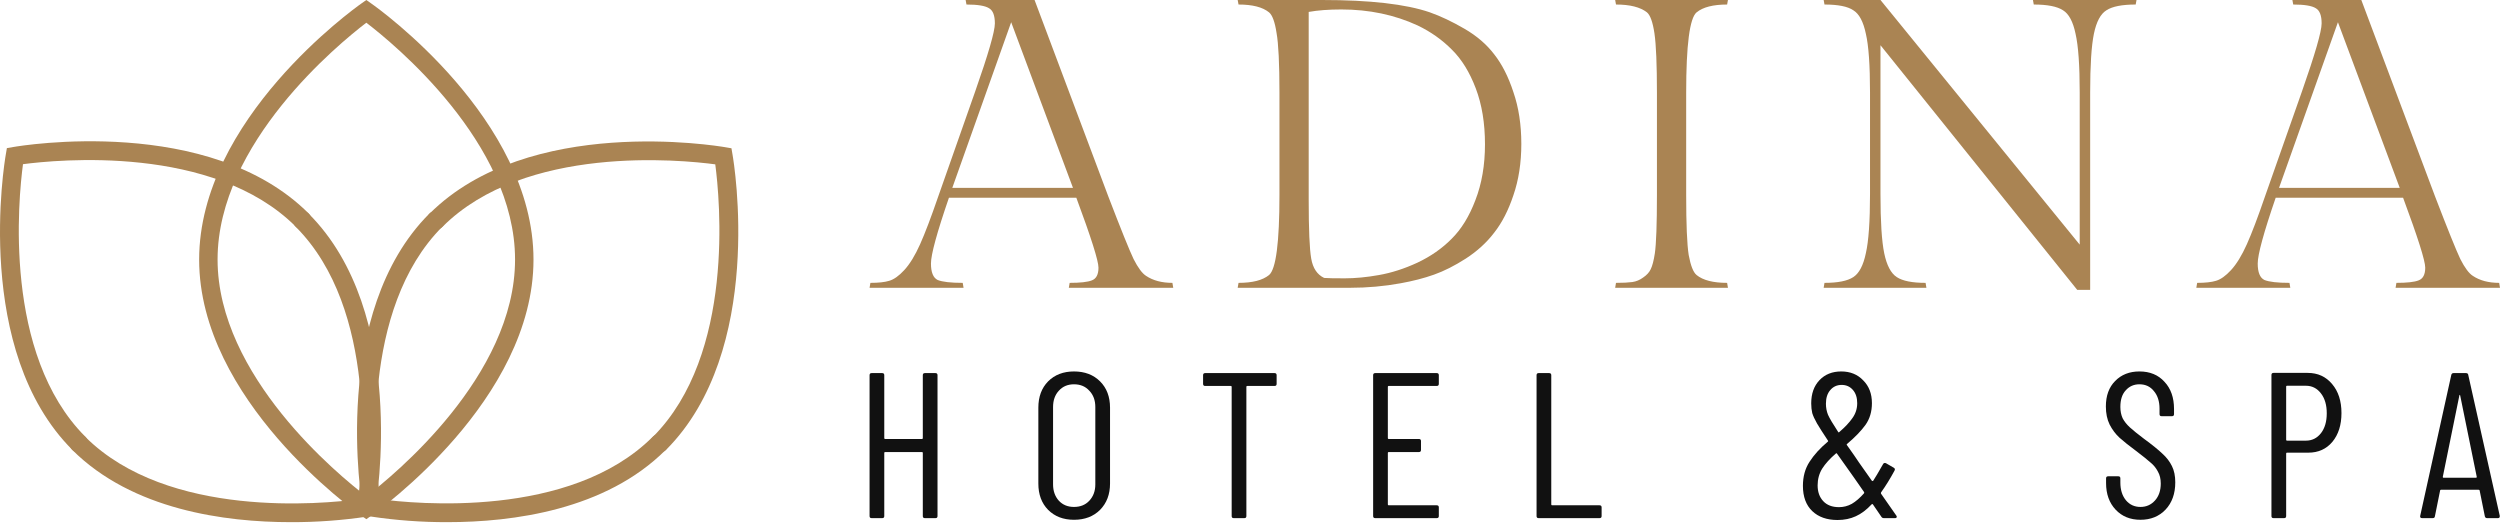
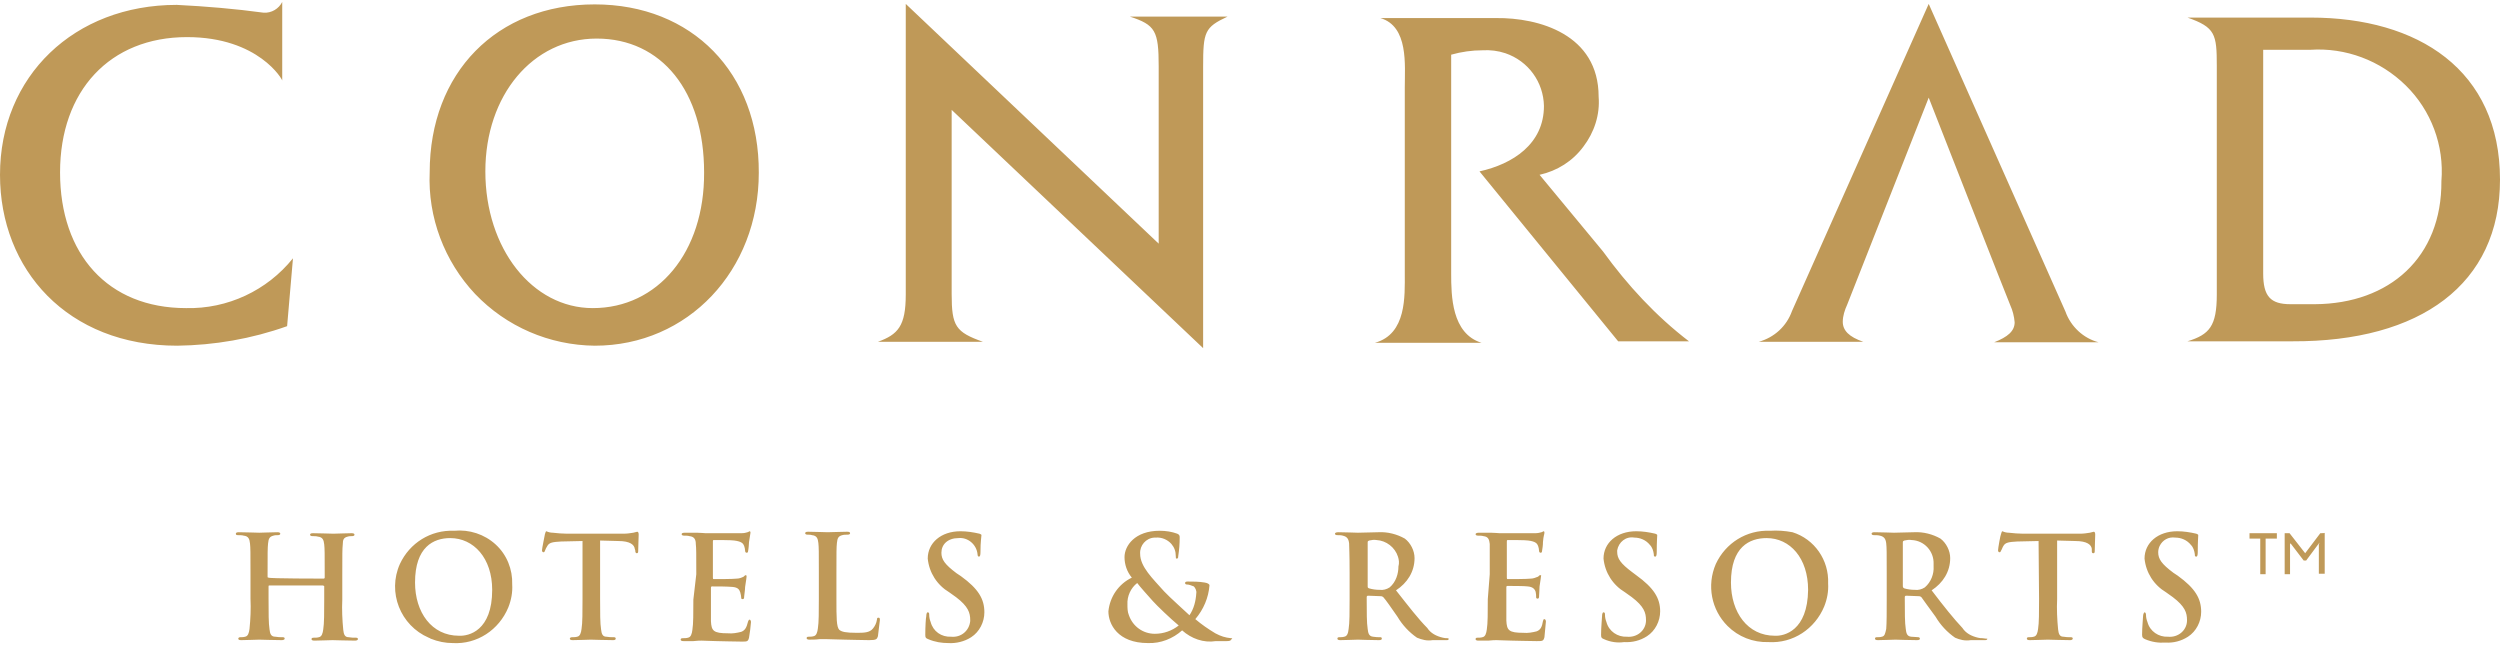
- <svg xmlns="http://www.w3.org/2000/svg" width="138" height="29" viewBox="0 0 138 29" fill="none">
-   <path d="M50.939 20.71C50.939 20.634 50.977 20.595 51.054 20.595H51.637C51.713 20.595 51.751 20.634 51.751 20.71V28.487C51.751 28.563 51.713 28.601 51.637 28.601H51.054C50.977 28.601 50.939 28.563 50.939 28.487V24.998C50.939 24.968 50.924 24.953 50.893 24.953H48.858C48.827 24.953 48.812 24.968 48.812 24.998V28.487C48.812 28.563 48.774 28.601 48.698 28.601H48.114C48.038 28.601 48 28.563 48 28.487V20.71C48 20.634 48.038 20.595 48.114 20.595H48.698C48.774 20.595 48.812 20.634 48.812 20.71V24.186C48.812 24.217 48.827 24.232 48.858 24.232H50.893C50.924 24.232 50.939 24.217 50.939 24.186V20.71Z" fill="#111111" />
-   <path d="M59.284 28.692C58.697 28.692 58.221 28.509 57.855 28.143C57.496 27.777 57.317 27.293 57.317 26.691V22.505C57.317 21.903 57.496 21.419 57.855 21.053C58.221 20.687 58.697 20.504 59.284 20.504C59.879 20.504 60.359 20.687 60.725 21.053C61.091 21.419 61.274 21.903 61.274 22.505V26.691C61.274 27.286 61.091 27.77 60.725 28.143C60.359 28.509 59.879 28.692 59.284 28.692ZM59.284 27.983C59.635 27.983 59.917 27.869 60.13 27.64C60.352 27.404 60.462 27.103 60.462 26.737V22.471C60.462 22.097 60.352 21.796 60.13 21.567C59.917 21.331 59.635 21.213 59.284 21.213C58.941 21.213 58.663 21.331 58.449 21.567C58.236 21.796 58.129 22.097 58.129 22.471V26.737C58.129 27.103 58.236 27.404 58.449 27.64C58.663 27.869 58.941 27.983 59.284 27.983Z" fill="#111111" />
-   <path d="M70.355 20.595C70.432 20.595 70.47 20.634 70.47 20.71V21.19C70.47 21.266 70.432 21.305 70.355 21.305H68.846C68.815 21.305 68.8 21.32 68.8 21.35V28.487C68.8 28.563 68.762 28.601 68.686 28.601H68.102C68.026 28.601 67.988 28.563 67.988 28.487V21.35C67.988 21.32 67.973 21.305 67.942 21.305H66.524C66.448 21.305 66.41 21.266 66.41 21.19V20.71C66.41 20.634 66.448 20.595 66.524 20.595H70.355Z" fill="#111111" />
-   <path d="M79.423 21.19C79.423 21.266 79.385 21.305 79.308 21.305H76.655C76.625 21.305 76.609 21.32 76.609 21.35V24.186C76.609 24.217 76.625 24.232 76.655 24.232H78.325C78.401 24.232 78.439 24.27 78.439 24.347V24.838C78.439 24.915 78.401 24.953 78.325 24.953H76.655C76.625 24.953 76.609 24.968 76.609 24.998V27.846C76.609 27.877 76.625 27.892 76.655 27.892H79.308C79.385 27.892 79.423 27.93 79.423 28.006V28.487C79.423 28.563 79.385 28.601 79.308 28.601H75.912C75.836 28.601 75.797 28.563 75.797 28.487V20.71C75.797 20.634 75.836 20.595 75.912 20.595H79.308C79.385 20.595 79.423 20.634 79.423 20.71V21.19Z" fill="#111111" />
-   <path d="M84.932 28.601C84.856 28.601 84.818 28.563 84.818 28.487V20.71C84.818 20.634 84.856 20.595 84.932 20.595H85.515C85.591 20.595 85.63 20.634 85.63 20.71V27.846C85.63 27.877 85.645 27.892 85.675 27.892H88.294C88.371 27.892 88.409 27.93 88.409 28.006V28.487C88.409 28.563 88.371 28.601 88.294 28.601H84.932Z" fill="#111111" />
-   <path d="M104.679 28.464C104.694 28.479 104.702 28.502 104.702 28.532C104.702 28.548 104.694 28.563 104.679 28.578C104.664 28.593 104.641 28.601 104.611 28.601H103.993C103.932 28.601 103.886 28.578 103.856 28.532L103.387 27.846C103.379 27.831 103.368 27.823 103.353 27.823C103.337 27.823 103.326 27.827 103.318 27.835C103.036 28.14 102.743 28.361 102.438 28.498C102.14 28.635 101.805 28.704 101.431 28.704C100.844 28.704 100.379 28.54 100.036 28.212C99.693 27.884 99.521 27.419 99.521 26.817C99.521 26.306 99.643 25.864 99.887 25.49C100.131 25.109 100.467 24.739 100.894 24.381C100.917 24.373 100.92 24.354 100.905 24.324C100.631 23.912 100.429 23.596 100.299 23.375C100.169 23.146 100.082 22.955 100.036 22.803C99.998 22.642 99.979 22.463 99.979 22.265C99.979 21.731 100.131 21.305 100.436 20.984C100.741 20.664 101.142 20.504 101.637 20.504C102.133 20.504 102.537 20.668 102.849 20.996C103.17 21.316 103.33 21.735 103.33 22.254C103.33 22.719 103.212 23.119 102.975 23.454C102.739 23.782 102.4 24.133 101.957 24.507C101.934 24.514 101.931 24.533 101.946 24.564C102.251 24.991 102.476 25.315 102.621 25.536L103.33 26.542C103.337 26.55 103.349 26.554 103.364 26.554C103.379 26.554 103.391 26.55 103.398 26.542C103.505 26.382 103.688 26.073 103.947 25.616C103.963 25.585 103.985 25.567 104.016 25.559C104.046 25.551 104.077 25.555 104.107 25.57L104.542 25.822C104.603 25.86 104.614 25.913 104.576 25.982C104.332 26.432 104.085 26.832 103.833 27.183C103.825 27.206 103.825 27.229 103.833 27.252L104.679 28.464ZM101.66 21.247C101.401 21.247 101.191 21.343 101.031 21.533C100.871 21.716 100.791 21.968 100.791 22.288C100.791 22.502 100.829 22.703 100.905 22.894C100.989 23.085 101.176 23.401 101.466 23.843C101.481 23.874 101.5 23.878 101.523 23.855C101.843 23.58 102.087 23.321 102.255 23.077C102.43 22.833 102.518 22.559 102.518 22.254C102.518 21.949 102.438 21.705 102.278 21.522C102.117 21.339 101.912 21.247 101.66 21.247ZM101.511 27.995C101.763 27.995 101.999 27.934 102.22 27.812C102.441 27.682 102.666 27.488 102.895 27.229C102.91 27.206 102.91 27.183 102.895 27.16L102.346 26.371L101.397 25.033C101.382 25.01 101.363 25.01 101.34 25.033C101.012 25.315 100.76 25.593 100.585 25.868C100.417 26.142 100.333 26.451 100.333 26.794C100.333 27.152 100.436 27.442 100.642 27.663C100.848 27.884 101.138 27.995 101.511 27.995Z" fill="#111111" />
-   <path d="M118.154 28.692C117.589 28.692 117.132 28.506 116.781 28.132C116.431 27.759 116.255 27.27 116.255 26.668V26.405C116.255 26.329 116.293 26.291 116.37 26.291H116.93C117.006 26.291 117.044 26.329 117.044 26.405V26.634C117.044 27.038 117.147 27.366 117.353 27.617C117.559 27.861 117.826 27.983 118.154 27.983C118.474 27.983 118.741 27.865 118.954 27.629C119.168 27.392 119.274 27.08 119.274 26.691C119.274 26.432 119.221 26.211 119.114 26.028C119.015 25.837 118.882 25.673 118.714 25.536C118.554 25.391 118.283 25.174 117.902 24.884C117.521 24.602 117.22 24.362 116.999 24.164C116.777 23.958 116.594 23.714 116.45 23.432C116.312 23.15 116.244 22.818 116.244 22.437C116.244 21.842 116.415 21.373 116.758 21.03C117.101 20.679 117.547 20.504 118.096 20.504C118.676 20.504 119.137 20.695 119.48 21.076C119.831 21.449 120.006 21.949 120.006 22.574V22.86C120.006 22.936 119.968 22.974 119.892 22.974H119.32C119.244 22.974 119.206 22.936 119.206 22.86V22.562C119.206 22.158 119.103 21.834 118.897 21.59C118.699 21.339 118.432 21.213 118.096 21.213C117.791 21.213 117.54 21.323 117.342 21.545C117.143 21.758 117.044 22.063 117.044 22.46C117.044 22.696 117.086 22.906 117.17 23.089C117.262 23.264 117.395 23.432 117.57 23.592C117.746 23.752 118.005 23.962 118.348 24.221C118.806 24.556 119.145 24.831 119.366 25.044C119.595 25.25 119.77 25.479 119.892 25.73C120.014 25.974 120.075 26.272 120.075 26.622C120.075 27.248 119.896 27.751 119.537 28.132C119.179 28.506 118.718 28.692 118.154 28.692Z" fill="#111111" />
-   <path d="M127.385 20.584C127.942 20.584 128.391 20.79 128.734 21.201C129.078 21.606 129.249 22.139 129.249 22.803C129.249 23.458 129.081 23.988 128.746 24.392C128.41 24.789 127.968 24.987 127.419 24.987H126.241C126.211 24.987 126.196 25.002 126.196 25.033V28.487C126.196 28.563 126.157 28.601 126.081 28.601H125.498C125.422 28.601 125.384 28.563 125.384 28.487V20.698C125.384 20.622 125.422 20.584 125.498 20.584H127.385ZM127.282 24.324C127.625 24.324 127.903 24.186 128.117 23.912C128.33 23.637 128.437 23.271 128.437 22.814C128.437 22.357 128.33 21.991 128.117 21.716C127.903 21.434 127.625 21.293 127.282 21.293H126.241C126.211 21.293 126.196 21.308 126.196 21.339V24.278C126.196 24.308 126.211 24.324 126.241 24.324H127.282Z" fill="#111111" />
-   <path d="M137.289 28.601C137.221 28.601 137.179 28.567 137.163 28.498L136.877 27.08C136.877 27.065 136.87 27.053 136.855 27.046C136.847 27.038 136.836 27.034 136.82 27.034H134.75C134.735 27.034 134.72 27.038 134.705 27.046C134.697 27.053 134.693 27.065 134.693 27.08L134.407 28.498C134.4 28.567 134.358 28.601 134.281 28.601H133.698C133.66 28.601 133.63 28.59 133.607 28.567C133.591 28.544 133.588 28.513 133.595 28.475L135.311 20.698C135.326 20.63 135.368 20.595 135.436 20.595H136.123C136.199 20.595 136.241 20.63 136.248 20.698L137.987 28.475V28.498C137.987 28.567 137.953 28.601 137.884 28.601H137.289ZM134.842 26.325C134.842 26.356 134.853 26.371 134.876 26.371H136.683C136.706 26.371 136.717 26.356 136.717 26.325L135.802 21.831C135.795 21.808 135.787 21.796 135.78 21.796C135.772 21.796 135.764 21.808 135.757 21.831L134.842 26.325Z" fill="#111111" />
-   <path d="M59.045 15.614C59.629 15.614 60.036 15.569 60.267 15.478C60.513 15.387 60.636 15.153 60.636 14.774C60.636 14.396 60.228 13.11 59.414 10.916H52.381C51.72 12.838 51.389 14.048 51.389 14.547C51.389 15.032 51.513 15.334 51.758 15.455C52.02 15.561 52.481 15.614 53.142 15.614L53.188 15.886H48L48.046 15.614C48.492 15.614 48.838 15.576 49.084 15.501C49.345 15.425 49.622 15.228 49.914 14.911C50.221 14.578 50.513 14.101 50.79 13.481C51.067 12.861 51.397 11.991 51.782 10.871L53.834 5.038C54.556 2.981 54.917 1.732 54.917 1.294C54.917 0.855 54.81 0.575 54.595 0.454C54.379 0.318 53.964 0.25 53.349 0.25L53.303 0H57.108L61.189 10.871C61.881 12.671 62.342 13.814 62.573 14.298C62.819 14.782 63.049 15.092 63.264 15.228C63.649 15.486 64.133 15.614 64.717 15.614L64.763 15.886H58.999L59.045 15.614ZM55.817 1.226L52.566 10.372H59.229L55.817 1.226Z" fill="#AA8453" />
-   <path d="M72.978 0C75.622 0 77.605 0.227 78.927 0.681C79.526 0.893 80.164 1.195 80.841 1.589C81.517 1.982 82.063 2.451 82.478 2.996C82.908 3.54 83.262 4.236 83.539 5.084C83.831 5.931 83.977 6.884 83.977 7.943C83.977 8.987 83.831 9.933 83.539 10.78C83.262 11.612 82.908 12.301 82.478 12.845C82.063 13.39 81.54 13.867 80.91 14.275C80.295 14.669 79.711 14.964 79.158 15.16C78.604 15.357 77.989 15.516 77.313 15.637C76.406 15.803 75.476 15.886 74.523 15.886H68.32L68.367 15.614C69.135 15.614 69.696 15.47 70.05 15.183C70.434 14.865 70.626 13.39 70.626 10.757V5.129C70.626 3.51 70.572 2.406 70.465 1.816C70.373 1.21 70.234 0.832 70.05 0.681C69.696 0.393 69.135 0.25 68.367 0.25L68.32 0H72.978ZM73.093 15.342C73.278 15.357 73.654 15.364 74.223 15.364C74.807 15.364 75.438 15.304 76.114 15.183C76.806 15.062 77.513 14.835 78.235 14.502C78.973 14.154 79.603 13.715 80.126 13.186C80.664 12.656 81.102 11.945 81.44 11.053C81.794 10.145 81.971 9.116 81.971 7.966C81.971 6.801 81.802 5.772 81.463 4.879C81.125 3.987 80.687 3.276 80.149 2.746C79.611 2.201 78.981 1.755 78.258 1.407C76.982 0.817 75.576 0.522 74.039 0.522C73.347 0.522 72.748 0.567 72.24 0.658V11.03C72.24 12.664 72.286 13.746 72.379 14.275C72.471 14.805 72.709 15.16 73.093 15.342Z" fill="#AA8453" />
-   <path d="M93.077 5.129V10.757C93.077 12.376 93.123 13.481 93.215 14.071C93.323 14.661 93.469 15.032 93.653 15.183C94.007 15.47 94.568 15.614 95.337 15.614L95.383 15.886H89.157L89.203 15.614C89.588 15.614 89.887 15.599 90.103 15.569C90.318 15.539 90.518 15.455 90.702 15.319C90.902 15.183 91.04 15.032 91.117 14.865C91.209 14.684 91.286 14.389 91.348 13.98C91.424 13.451 91.463 12.376 91.463 10.757V5.129C91.463 3.556 91.417 2.459 91.325 1.838C91.232 1.218 91.094 0.832 90.91 0.681C90.541 0.393 89.972 0.25 89.203 0.25L89.157 0H95.383L95.337 0.25C94.568 0.25 94.007 0.393 93.653 0.681C93.269 0.999 93.077 2.481 93.077 5.129Z" fill="#AA8453" />
-   <path d="M115.377 5.106V16H114.662L103.802 2.496V10.712C103.802 12.225 103.871 13.314 104.009 13.98C104.148 14.646 104.378 15.085 104.701 15.296C105.024 15.508 105.554 15.614 106.292 15.614L106.338 15.886H100.666L100.712 15.614C101.45 15.614 101.98 15.508 102.303 15.296C102.626 15.085 102.856 14.646 102.995 13.98C103.148 13.314 103.225 12.225 103.225 10.712V5.106C103.225 3.593 103.148 2.512 102.995 1.861C102.856 1.195 102.626 0.764 102.303 0.567C101.995 0.356 101.465 0.25 100.712 0.25L100.666 0H103.802L114.8 13.504V5.106C114.8 3.609 114.723 2.527 114.57 1.861C114.431 1.195 114.201 0.764 113.878 0.567C113.555 0.356 113.017 0.25 112.264 0.25L112.218 0H117.936L117.89 0.25C117.137 0.25 116.599 0.356 116.276 0.567C115.953 0.764 115.723 1.195 115.584 1.861C115.446 2.527 115.377 3.609 115.377 5.106Z" fill="#AA8453" />
-   <path d="M132.282 15.614C132.866 15.614 133.273 15.569 133.504 15.478C133.75 15.387 133.873 15.153 133.873 14.774C133.873 14.396 133.465 13.11 132.651 10.916H125.618C124.957 12.838 124.626 14.048 124.626 14.547C124.626 15.032 124.749 15.334 124.995 15.455C125.257 15.561 125.718 15.614 126.379 15.614L126.425 15.886H121.237L121.283 15.614C121.729 15.614 122.075 15.576 122.321 15.501C122.582 15.425 122.859 15.228 123.151 14.911C123.458 14.578 123.75 14.101 124.027 13.481C124.304 12.861 124.634 11.991 125.018 10.871L127.071 5.038C127.793 2.981 128.154 1.732 128.154 1.294C128.154 0.855 128.047 0.575 127.831 0.454C127.616 0.318 127.201 0.25 126.586 0.25L126.54 0H130.345L134.426 10.871C135.118 12.671 135.579 13.814 135.809 14.298C136.055 14.782 136.286 15.092 136.501 15.228C136.886 15.486 137.37 15.614 137.954 15.614L138 15.886H132.236L132.282 15.614ZM129.054 1.226L125.802 10.372H132.466L129.054 1.226Z" fill="#AA8453" />
-   <path d="M4.352 24.983C4.285 24.983 4.219 24.97 4.158 24.944C4.097 24.918 4.041 24.88 3.994 24.833C-1.491 19.351 0.243 8.969 0.32 8.529L0.38 8.176L0.734 8.115C1.174 8.038 11.562 6.314 17.043 11.787C17.138 11.883 17.192 12.012 17.192 12.147C17.192 12.282 17.138 12.411 17.043 12.507C16.947 12.602 16.818 12.656 16.683 12.656C16.548 12.656 16.418 12.602 16.323 12.507C11.76 7.956 3.136 8.818 1.269 9.063C1.019 10.93 0.152 19.549 4.714 24.109C4.81 24.204 4.863 24.334 4.863 24.468C4.863 24.603 4.81 24.733 4.714 24.828C4.668 24.878 4.612 24.917 4.549 24.944C4.487 24.97 4.42 24.984 4.352 24.983Z" fill="#AA8453" />
-   <path d="M16.047 28.823C12.429 28.823 7.31 28.146 3.99 24.836C3.895 24.741 3.841 24.611 3.841 24.476C3.841 24.341 3.895 24.212 3.99 24.116C4.086 24.021 4.215 23.968 4.35 23.968C4.485 23.968 4.615 24.021 4.71 24.116C9.273 28.668 17.897 27.81 19.764 27.56C20.014 25.694 20.881 17.07 16.319 12.515C16.224 12.419 16.17 12.29 16.17 12.155C16.17 12.02 16.224 11.891 16.319 11.795C16.414 11.7 16.544 11.646 16.679 11.646C16.814 11.646 16.943 11.7 17.039 11.795C22.52 17.277 20.791 27.659 20.713 28.099L20.652 28.452L20.299 28.512C18.892 28.724 17.47 28.828 16.047 28.823Z" fill="#AA8453" />
-   <path d="M36.396 24.984C36.262 24.983 36.134 24.93 36.038 24.837C35.943 24.742 35.889 24.612 35.889 24.477C35.889 24.342 35.943 24.213 36.038 24.117C40.592 19.558 39.729 10.938 39.483 9.072C37.616 8.822 28.988 7.96 24.43 12.516C24.334 12.611 24.204 12.665 24.069 12.665C23.934 12.665 23.805 12.611 23.709 12.516C23.614 12.42 23.561 12.291 23.561 12.156C23.561 12.021 23.614 11.892 23.709 11.796C29.194 6.323 39.583 8.051 40.023 8.124L40.376 8.185L40.436 8.538C40.514 8.978 42.239 19.355 36.762 24.837C36.663 24.931 36.532 24.983 36.396 24.984Z" fill="#AA8453" />
-   <path d="M24.697 28.823C23.272 28.827 21.849 28.722 20.441 28.508L20.087 28.448L20.027 28.094C19.949 27.655 18.22 17.273 23.701 11.791C23.797 11.696 23.926 11.642 24.061 11.642C24.196 11.642 24.325 11.696 24.421 11.791C24.516 11.886 24.57 12.016 24.57 12.151C24.57 12.286 24.516 12.415 24.421 12.511C19.859 17.07 20.726 25.689 20.976 27.556C22.843 27.806 31.471 28.668 36.029 24.112C36.125 24.017 36.255 23.963 36.39 23.963C36.525 23.963 36.654 24.017 36.75 24.112C36.845 24.208 36.898 24.337 36.898 24.472C36.898 24.607 36.845 24.736 36.75 24.832C33.434 28.15 28.315 28.823 24.697 28.823Z" fill="#AA8453" />
-   <path d="M20.221 28.659L19.928 28.453C19.561 28.194 10.993 22.074 10.993 14.33C10.993 6.585 19.565 0.465 19.928 0.207L20.221 0L20.514 0.207C20.881 0.465 29.449 6.577 29.449 14.33C29.449 22.074 20.876 28.194 20.514 28.453L20.221 28.659ZM20.221 1.254C18.724 2.396 12.01 7.887 12.01 14.325C12.01 20.764 18.724 26.255 20.221 27.397C21.717 26.255 28.431 20.764 28.431 14.325C28.431 7.887 21.721 2.4 20.221 1.254Z" fill="#AA8453" />
+ <svg xmlns="http://www.w3.org/2000/svg" version="1.1" id="Layer_1" x="0px" y="0px" viewBox="0 0 512 132" style="enable-background:new 0 0 512 132;" xml:space="preserve">
+   <style type="text/css">
+ 	.st0{fill:#BF9958;}
+ </style>
+   <g>
+     <path class="st0" d="M395,20l-16.7,42.4c-0.5,1.1-0.9,2.3-0.9,3.5c0,1.8,1.3,3.1,4.2,4.1h-21.4c3.2-0.9,5.7-3.2,6.8-6.3l28-62.9   l28,63c1.1,3.1,3.7,5.5,6.8,6.3h-21.4c2.8-1.1,4.2-2.3,4.2-4.1c-0.1-1.2-0.4-2.4-0.9-3.5C411.6,62.4,395,20,395,20z M38.3,7.6   c-15.8,0-26,11-26,27.7c0,16.8,9.8,27.8,25.8,27.8c8.5,0.2,16.6-3.6,21.9-10.2l-1.2,13.9c-7.3,2.6-14.9,3.9-22.5,4   c-22.5,0-36.3-15.6-36.3-35c0-20.2,15.2-34.8,36.2-34.8c6,0.3,11.9,0.8,17.8,1.6c1.6,0.1,3.1-0.8,3.8-2.2v16.1   C57.9,16.4,53,7.6,38.3,7.6z M121.4,63.1c-12.4,0-22-12.2-22-28c0-15.6,9.7-27.2,22.8-27.2c13.3,0,22,10.8,22,27.4   C144.3,51.7,134.7,63.1,121.4,63.1L121.4,63.1z M121.8,0.9c-20.1,0-33.8,14-33.8,34.4c-0.4,9.2,3,18.2,9.3,24.9   c6.4,6.7,15.2,10.5,24.5,10.6c19.1,0,33.6-15.4,33.6-35.4C155.5,14.9,141.7,0.9,121.8,0.9z M237.3,49.9V13.6   c0-7.3-0.7-8.5-5.9-10.2h20c-4.7,2.2-5,3.1-5,10.3v57.6l-51.5-48.8v37.7c0,6.6,0.8,7.8,6.4,9.8h-21.5c4.1-1.5,5.7-3.2,5.7-9.7V0.8   L237.3,49.9L237.3,49.9z M327.4,19.8c0.3,3.7-0.9,7.3-3.1,10.2c-2.2,3-5.4,5-9,5.8l13,15.7c5,6.9,10.8,13.2,17.6,18.4h-14.5   l-28.4-34.8c6.8-1.5,13.2-5.6,13.2-13.4c-0.1-4.9-3.2-9.2-7.9-10.8c-1.5-0.5-3.1-0.7-4.7-0.6c-2.1,0-4.3,0.3-6.4,0.9V56   c0,4.6,0.1,12.3,6.2,14.2h-1.7h-18.5h-1.6c6.5-1.8,6.1-9.6,6.1-14.2V17.9c0-4.6,0.8-12.5-5-14.2h23.7C315.1,3.6,327.4,7,327.4,19.8    M474.1,62.3h-5c-4.1,0-5.6-1.6-5.6-6.3V10.2h9.6c7.3-0.5,14.4,2.2,19.6,7.3s7.9,12.3,7.3,19.6C500.1,52.7,489.4,62.2,474.1,62.3   L474.1,62.3L474.1,62.3z M512,36.8c0-22.5-16.8-33.2-38.8-33.2h-25.2c5.7,2,6,3.4,6,9.9v46.8c0,6.5-1.5,8.2-6,9.6h21.5   C495.7,70,512,58.2,512,36.8 M66.3,118.5c0.1,0,0.2-0.1,0.2-0.2v-0.6c0-4.4,0-5.3-0.1-6.2c-0.1-0.9-0.3-1.5-1.3-1.6   c-0.3-0.1-0.8-0.1-1.1-0.1c-0.3,0-0.5-0.1-0.5-0.3s0.2-0.3,0.6-0.3c1.5,0,3.4,0.1,4.2,0.1c0.7,0,2.6-0.1,3.7-0.1   c0.4,0,0.6,0.1,0.6,0.3s-0.2,0.3-0.5,0.3c-0.3,0-0.6,0-0.9,0.1c-0.8,0.2-1,0.6-1,1.6c-0.1,1-0.1,1.8-0.1,6.2v5.1   c-0.1,2,0,4.2,0.2,6.2c0.1,0.9,0.3,1.5,1.1,1.5c0.5,0.1,1,0.1,1.5,0.1c0.3,0,0.4,0.1,0.4,0.3c0,0.2-0.3,0.3-0.6,0.3   c-1.9,0-3.8-0.1-4.6-0.1c-0.7,0-2.6,0.1-3.7,0.1c-0.4,0-0.6-0.1-0.6-0.3c0-0.2,0.1-0.3,0.5-0.3c0.3,0,0.7,0,1-0.1   c0.6-0.1,0.8-0.8,0.9-1.6c0.2-1.2,0.2-3.5,0.2-6.2v-2.6c0-0.1,0-0.1-0.1-0.1l-0.1-0.1h-11c-0.1,0-0.2,0-0.2,0.2v2.6   c0,2.7,0,5,0.2,6.2c0.1,0.9,0.3,1.5,1.2,1.5c0.5,0.1,1,0.1,1.5,0.1c0.3,0,0.4,0.1,0.4,0.3s-0.3,0.3-0.6,0.3c-1.9,0-3.8-0.1-4.6-0.1   c-0.7,0-2.5,0.1-3.7,0.1c-0.4,0-0.6-0.1-0.6-0.3s0.2-0.3,0.4-0.3c0.3,0,0.7,0,1-0.1c0.6-0.1,0.8-0.8,0.9-1.6c0.2-2,0.3-4.1,0.2-6.2   v-5.1c0-4.4,0-5.3-0.1-6.2c-0.1-0.9-0.3-1.5-1.3-1.6c-0.3-0.1-0.8-0.1-1.2-0.1c-0.3,0-0.4-0.1-0.4-0.3s0.2-0.3,0.6-0.3   c1.6,0,3.4,0.1,4.2,0.1c0.7,0,2.6-0.1,3.7-0.1c0.4,0,0.6,0.1,0.6,0.3s-0.2,0.3-0.5,0.3c-0.3,0-0.6,0-0.9,0.1   c-0.8,0.2-1,0.6-1.1,1.6c-0.1,1-0.1,1.8-0.1,6.2v0.6c0,0.2,0.1,0.2,0.2,0.2C55.1,118.5,66.3,118.5,66.3,118.5z M94,130.2   c-5.6,0-9-4.8-9-10.9c0-7.3,3.8-9.1,7.2-9.1c4.8,0,8.6,4.1,8.6,10.6C100.8,129.2,96,130.3,94,130.2C94,130.3,94,130.2,94,130.2z    M93,108.7c-4.8-0.2-9.1,2.5-11.1,6.8c-2.6,5.8,0.1,12.6,5.9,15.1c0.2,0.1,0.3,0.1,0.4,0.2c1.5,0.6,3,0.9,4.5,0.9   c5,0.3,9.5-2.7,11.4-7.3c0.6-1.5,0.9-3.1,0.8-4.7c0.1-3.1-1.1-6.1-3.4-8.2C99.2,109.4,96.1,108.4,93,108.7 M119.3,110.8l-4.4,0.1   c-1.7,0.1-2.4,0.2-2.8,0.9c-0.2,0.3-0.4,0.7-0.5,1c-0.1,0.3-0.2,0.3-0.3,0.3c-0.2,0-0.3-0.2-0.3-0.4c0-0.4,0.6-3.2,0.6-3.3   c0.1-0.4,0.2-0.6,0.3-0.6c0.4,0.2,0.9,0.3,1.3,0.3c0.9,0.1,2,0.2,2.9,0.2h11.6c0.7,0,1.4-0.1,2-0.2c0.3-0.1,0.5-0.1,0.8-0.2   c0.2,0,0.3,0.2,0.3,0.6c0,0.6-0.1,2.6-0.1,3.4c0,0.3-0.1,0.4-0.3,0.4c-0.2,0-0.3-0.2-0.3-0.6l-0.1-0.3c-0.1-0.8-0.9-1.6-3.4-1.6   l-3.7-0.1v12c0,2.7,0,5,0.2,6.2c0.1,0.9,0.3,1.5,1.1,1.5c0.5,0.1,1,0.1,1.5,0.1c0.3,0,0.4,0.1,0.4,0.3s-0.2,0.3-0.5,0.3   c-2,0-3.8-0.1-4.6-0.1c-0.7,0-2.5,0.1-3.7,0.1c-0.4,0-0.6-0.1-0.6-0.3s0.2-0.3,0.5-0.3c0.3,0,0.7,0,1-0.1c0.6-0.1,0.8-0.8,0.9-1.6   c0.2-1.2,0.2-3.5,0.2-6.2L119.3,110.8L119.3,110.8z M142.6,117.6c0-4.4,0-5.3-0.1-6.2c0-0.9-0.3-1.5-1.3-1.6   c-0.3-0.1-0.8-0.1-1.1-0.1c-0.3,0-0.5-0.1-0.5-0.3s0.2-0.3,0.7-0.3c0.8,0,1.6,0,2.4,0s1.5,0.1,1.8,0.1c0.9,0,6.7,0,7.3,0   s1-0.1,1.3-0.2c0.2-0.1,0.3-0.1,0.4-0.2c0.2,0,0.2,0.2,0.2,0.3c-0.1,0.6-0.2,1.3-0.3,1.9c0,0.3-0.1,1.5-0.2,1.9   c0,0.2-0.1,0.3-0.3,0.3c-0.2,0-0.3-0.2-0.3-0.4c0-0.3-0.1-0.7-0.2-1c-0.2-0.5-0.5-0.9-2-1.1c-0.5-0.1-3.6-0.1-4.2-0.1   c-0.2,0-0.2,0.1-0.2,0.3v7.4c0,0.2,0,0.3,0.2,0.3c0.7,0,4,0,4.7-0.1c0.5,0,1-0.2,1.4-0.4c0.2-0.2,0.3-0.3,0.4-0.3   c0.2,0,0.2,0.1,0.2,0.3c0,0.2-0.1,0.7-0.3,2.1c0,0.6-0.2,1.8-0.2,2s0,0.5-0.3,0.5c-0.2,0-0.3-0.1-0.3-0.2c0,0,0,0,0-0.1   c0-0.3-0.1-0.7-0.2-1.1c-0.2-0.6-0.5-1-1.6-1.1c-1.4-0.1-2.8-0.1-4.2-0.1c-0.2,0-0.2,0.2-0.2,0.3v2.3c0,1,0,3.7,0,4.5   c0.1,2,0.5,2.5,3.5,2.5c0.9,0.1,1.9-0.1,2.7-0.3c0.8-0.3,1.1-0.9,1.4-2.1c0.1-0.3,0.2-0.4,0.3-0.4c0.2,0,0.3,0.3,0.3,0.5   c-0.1,1.1-0.2,2.1-0.4,3.2c-0.2,0.8-0.4,0.8-1.5,0.8c-2.2,0-3.8-0.1-5.1-0.1s-2.1-0.1-3.1-0.1c-0.3,0-0.9,0-1.7,0.1   c-0.7,0-1.5,0-2,0c-0.4,0-0.6-0.1-0.6-0.3s0.1-0.3,0.5-0.3c0.3,0,0.7,0,1-0.1c0.6-0.1,0.8-0.8,0.9-1.6c0.2-1.2,0.2-3.5,0.2-6.2   L142.6,117.6L142.6,117.6z M171.3,122.7c0,3.8,0,5.7,0.6,6.3c0.5,0.4,1.3,0.6,3.5,0.6c1.5,0,2.7,0,3.4-0.9c0.4-0.5,0.7-1.1,0.8-1.8   c0-0.3,0.1-0.4,0.3-0.4c0.3,0,0.3,0.2,0.3,0.5c-0.1,1.1-0.3,2.2-0.4,3.3c-0.2,0.6-0.3,0.8-1.8,0.8c-2.1,0-3.7-0.1-5-0.1   s-2.4-0.1-3.6-0.1c-0.3,0-0.9,0-1.6,0c-0.7,0.1-1.5,0.1-2,0.1c-0.4,0-0.6-0.1-0.6-0.3c0-0.2,0.1-0.3,0.4-0.3c0.3,0,0.7,0,1-0.1   c0.6-0.1,0.8-0.8,0.9-1.6c0.2-1.2,0.2-3.5,0.2-6.2v-5.1c0-4.4,0-5.3-0.1-6.2c-0.1-0.9-0.3-1.5-1.3-1.6c-0.3-0.1-0.6-0.1-0.9-0.1   c-0.3,0-0.5-0.1-0.5-0.3c0-0.2,0.2-0.3,0.6-0.3c1.4,0,3.2,0.1,4,0.1c0.8,0,2.9-0.1,4-0.1c0.4,0,0.6,0.1,0.6,0.3   c0,0.2-0.2,0.3-0.5,0.3s-0.8,0-1.1,0.1c-0.8,0.2-1,0.6-1.1,1.6c-0.1,1-0.1,1.8-0.1,6.2L171.3,122.7L171.3,122.7z M190.1,130.9   c-0.5-0.2-0.6-0.3-0.6-0.9c0-1.6,0.1-3.4,0.2-3.8c0-0.4,0.1-0.8,0.3-0.8c0.3,0,0.3,0.3,0.3,0.5c0,0.5,0.1,1,0.3,1.5   c0.5,1.9,2.2,3.1,4.2,3c2,0.2,3.7-1.2,3.9-3.2c0-0.1,0-0.1,0-0.2c0-1.5-0.4-2.8-2.9-4.7l-1.4-1c-2.5-1.5-4.1-4-4.4-6.9   c0-3.2,2.7-5.6,6.7-5.6c1.3,0,2.6,0.2,3.9,0.5c0.3,0.1,0.4,0.2,0.4,0.3c0,0.4-0.2,1.2-0.2,3.5c0,0.6-0.1,0.9-0.3,0.9   s-0.3-0.2-0.3-0.5c-0.2-2-2-3.5-3.9-3.3c-2.2,0-3.5,1.3-3.5,3c0,1.4,0.7,2.4,3.1,4.2l0.9,0.6c3.6,2.6,4.8,4.7,4.8,7.4   c0,2-1,4-2.7,5.1c-1.4,0.9-3.1,1.3-4.7,1.2C192.9,131.7,191.5,131.5,190.1,130.9 M236.5,129.8c-2.4,0-4.5-1.5-5.3-3.8   c-0.3-0.7-0.3-1.5-0.3-2.2c-0.1-1.7,0.7-3.4,2-4.4c0.5,0.7,2.4,2.8,3.2,3.7c0.8,0.9,3.6,3.6,5.3,5   C240,129.2,238.3,129.8,236.5,129.8L236.5,129.8L236.5,129.8z M252.1,130.7c-1.1-0.1-2.1-0.4-3.2-1c-1.5-0.9-2.8-1.8-4.1-2.9   c1.7-2,2.7-4.4,2.9-6.9c0-0.3-0.4-0.5-1-0.6c-1.2-0.2-2.3-0.2-3.5-0.2c-0.3,0-0.5,0.1-0.5,0.3s0.2,0.3,0.3,0.3c0.5,0,1,0.2,1.5,0.4   c0.3,0.3,0.6,0.9,0.5,1.4c-0.1,1.6-0.5,3.2-1.4,4.5c-0.5-0.5-4.2-3.8-5.2-4.9c-2.3-2.6-4.9-5-4.9-7.7c-0.1-1.7,1.2-3.2,2.9-3.3   c0.1,0,0.2,0,0.3,0c1.2-0.1,2.4,0.4,3.2,1.3c0.6,0.7,0.9,1.5,0.9,2.5c0,0.4,0,0.5,0.2,0.5s0.3-0.1,0.3-0.5c0.2-1.3,0.3-2.5,0.3-3.8   c0-0.3,0-0.6-0.5-0.8c-1.1-0.4-2.3-0.6-3.6-0.6c-5.1,0-7.2,3.1-7.2,5.4c0,1.5,0.5,3,1.5,4.2c-2.7,1.3-4.5,3.9-4.8,6.9   c0,2.6,1.9,6.5,8.1,6.5c2.6,0.1,5.1-0.9,7-2.6c1.9,1.7,4.4,2.6,6.9,2.2h2.2c0.6,0,0.9-0.1,0.9-0.3   C252.5,130.8,252.4,130.7,252.1,130.7 M284.6,120.3c-0.6,0.4-1.4,0.6-2,0.5c-0.8,0-1.5-0.1-2.2-0.3c-0.3-0.1-0.3-0.2-0.3-0.5v-8.9   c0-0.3,0.1-0.3,0.3-0.4c0.5-0.1,1-0.2,1.5-0.1c2,0.1,3.8,1.5,4.4,3.4c0.2,0.6,0.3,1.3,0.1,2C286.4,117.5,285.9,119.2,284.6,120.3   L284.6,120.3z M296.4,130.7c-0.3,0-0.5,0-0.9-0.1c-1.3-0.3-2.5-0.9-3.2-2c-1.8-1.8-3.8-4.4-6.4-7.7c2.3-1.5,3.8-3.8,3.8-6.6   c0-1.5-0.8-3.1-2-4c-1.6-0.9-3.5-1.4-5.4-1.3c-0.9,0-3.2,0.1-4.2,0.1c-0.6,0-2.5-0.1-4-0.1c-0.4,0-0.7,0.1-0.7,0.3s0.2,0.3,0.5,0.3   c0.3,0,0.8,0,1.1,0.1c0.9,0.2,1.2,0.7,1.3,1.6c0,0.9,0.1,1.8,0.1,6.2v5.1c0,2.7,0,5-0.2,6.2c-0.1,0.9-0.3,1.5-0.9,1.6   c-0.3,0.1-0.7,0.1-1,0.1s-0.4,0.1-0.4,0.3s0.2,0.3,0.6,0.3c1.2,0,3-0.1,3.6-0.1c0.4,0,2.6,0.1,4.3,0.1c0.4,0,0.6-0.1,0.6-0.3   s-0.1-0.3-0.3-0.3c-0.5,0-0.9,0-1.5-0.1c-0.9-0.1-1-0.8-1.1-1.6c-0.2-1.2-0.2-3.5-0.2-6.2v-0.3c0-0.2,0.1-0.3,0.3-0.3l2.6,0.1   c0.2,0,0.4,0.1,0.5,0.2c0.4,0.4,1.8,2.4,2.9,4c1,1.7,2.4,3.2,4,4.3c1,0.4,2,0.7,3.2,0.5h2.8c0.3,0,0.5,0,0.5-0.3   C296.7,130.8,296.6,130.7,296.4,130.7 M305.1,117.6c0-4.4,0-5.3,0-6.2c-0.1-0.9-0.3-1.5-1.3-1.6c-0.3-0.1-0.8-0.1-1.1-0.1   c-0.3,0-0.5-0.1-0.5-0.3s0.3-0.3,0.7-0.3c0.8,0,1.6,0,2.4,0c0.8,0,1.5,0.1,1.8,0.1c0.9,0,6.8,0,7.3,0c0.5,0,1-0.1,1.3-0.2   c0.2-0.1,0.3-0.1,0.4-0.2c0.2,0,0.2,0.2,0.2,0.3c0,0.3-0.2,0.6-0.3,1.9c0,0.7-0.1,1.3-0.2,1.9c0,0.2-0.1,0.3-0.3,0.3   c-0.2,0-0.3-0.2-0.3-0.4c0-0.3-0.1-0.7-0.2-1c-0.2-0.5-0.5-0.9-2-1.1c-0.5-0.1-3.6-0.1-4.2-0.1c-0.2,0-0.2,0.1-0.2,0.3v7.4   c0,0.2,0,0.3,0.2,0.3c0.6,0,4,0,4.7-0.1c0.5,0,1-0.2,1.5-0.4c0.2-0.2,0.3-0.3,0.4-0.3h0.1c0.1,0,0.2,0.1,0.1,0.2   c0,0.2-0.1,0.7-0.3,2.1c0,0.6-0.1,1.8-0.1,2s0,0.5-0.3,0.5c-0.2,0-0.3-0.1-0.3-0.3c0-0.3,0-0.7-0.1-1.1c-0.2-0.6-0.6-1-1.6-1.1   c-0.6-0.1-3.5-0.1-4.2-0.1c-0.2,0-0.2,0.2-0.2,0.3v2.3c0,1,0,3.7,0,4.5c0.1,2,0.5,2.5,3.5,2.5c0.9,0.1,1.9-0.1,2.7-0.3   c0.8-0.3,1.1-0.9,1.3-2.1c0.1-0.3,0.1-0.4,0.3-0.4c0.2,0,0.3,0.3,0.3,0.5c-0.1,1.1-0.2,2.1-0.3,3.2c-0.2,0.8-0.4,0.8-1.6,0.8   c-2.2,0-3.8-0.1-5.1-0.1s-2.1-0.1-3.1-0.1c-0.3,0-0.9,0-1.7,0.1c-0.7,0-1.5,0-2,0c-0.4,0-0.6-0.1-0.6-0.3c0-0.2,0.1-0.3,0.4-0.3   s0.7,0,1-0.1c0.6-0.1,0.8-0.8,0.9-1.6c0.2-1.2,0.2-3.5,0.2-6.2L305.1,117.6C305.1,117.6,305.1,117.6,305.1,117.6z M328.5,130.9   c-0.5-0.2-0.6-0.3-0.6-0.9c0-1.6,0.2-3.4,0.2-3.8c0-0.4,0.1-0.8,0.3-0.8c0.3,0,0.3,0.3,0.3,0.5c0,0.5,0.1,1,0.3,1.5   c0.5,1.9,2.3,3.1,4.2,3c2,0.2,3.8-1.2,3.9-3.2V127c0-1.5-0.4-2.8-2.9-4.7l-1.4-1c-2.5-1.5-4.1-4-4.4-6.9c0-3.2,2.7-5.6,6.7-5.6   c1.3,0,2.6,0.2,3.9,0.5c0.3,0.1,0.4,0.2,0.4,0.3c0,0.4-0.1,1.2-0.1,3.5c0,0.6-0.1,0.9-0.3,0.9c-0.3,0-0.3-0.2-0.3-0.5   c-0.1-0.7-0.3-1.4-0.8-1.9c-0.8-1-2-1.5-3.2-1.5c-1.7-0.3-3.2,0.9-3.5,2.6c0,0.1,0,0.3,0,0.3c0,1.4,0.7,2.4,3.1,4.2l0.8,0.6   c3.6,2.6,4.9,4.7,4.9,7.4c0,2-1,4-2.7,5.1c-1.4,0.9-3,1.3-4.7,1.2C331.3,131.7,329.8,131.5,328.5,130.9 M363.5,130.2   c-5.6,0-9-4.8-9-10.9c0-7.3,3.8-9.1,7.3-9.1c4.8,0,8.5,4.1,8.5,10.6C370.2,129.2,365.4,130.3,363.5,130.2L363.5,130.2L363.5,130.2z    M362.5,108.7c-4.8-0.2-9.1,2.5-11.1,6.8c-1.9,4.4-0.9,9.4,2.4,12.7c2.2,2.2,5.2,3.4,8.4,3.3c5,0.3,9.5-2.7,11.4-7.3   c0.6-1.5,0.9-3.1,0.8-4.7c0.2-4.8-2.8-9.1-7.3-10.5C365.5,108.7,364,108.6,362.5,108.7 M417.5,110.8l-4.4,0.1   c-1.7,0.1-2.4,0.2-2.8,0.9c-0.2,0.3-0.3,0.7-0.5,1c-0.1,0.3-0.2,0.3-0.3,0.3c-0.2,0-0.3-0.2-0.3-0.4c0-0.4,0.5-3.2,0.6-3.3   c0.1-0.4,0.2-0.6,0.3-0.6c0.4,0.2,0.9,0.3,1.3,0.3c0.9,0.1,2,0.2,2.9,0.2H426c0.7,0,1.4-0.1,2-0.2c0.3-0.1,0.5-0.1,0.8-0.2   c0.2,0,0.3,0.2,0.3,0.6c0,0.6-0.1,2.6-0.1,3.4c0,0.3-0.1,0.4-0.3,0.4c-0.3,0-0.3-0.2-0.3-0.6v-0.3c-0.1-0.8-0.9-1.6-3.4-1.6   l-3.7-0.1v12c-0.1,2,0,4.2,0.2,6.2c0.1,0.9,0.3,1.5,1.1,1.5c0.5,0.1,1,0.1,1.5,0.1c0.3,0,0.4,0.1,0.4,0.3s-0.3,0.3-0.5,0.3   c-2,0-3.8-0.1-4.6-0.1c-0.7,0-2.6,0.1-3.7,0.1c-0.4,0-0.6-0.1-0.6-0.3s0.1-0.3,0.4-0.3s0.7,0,1-0.1c0.6-0.1,0.8-0.8,0.9-1.6   c0.2-1.2,0.2-3.5,0.2-6.2C417.6,122.8,417.5,110.8,417.5,110.8z M439.3,130.9c-0.4-0.2-0.6-0.3-0.6-0.9c0-1.6,0.2-3.4,0.2-3.8   c0-0.4,0.2-0.8,0.3-0.8c0.2,0,0.3,0.3,0.3,0.5c0,0.5,0.1,1,0.3,1.5c0.5,1.9,2.3,3.1,4.2,3c2,0.2,3.8-1.2,3.9-3.2c0-0.1,0-0.1,0-0.2   c0-1.5-0.4-2.8-2.9-4.7l-1.4-1c-2.5-1.5-4.1-4-4.4-6.9c0-3.2,2.7-5.6,6.7-5.6c1.3,0,2.6,0.2,3.9,0.5c0.3,0.1,0.4,0.2,0.4,0.3   c0,0.4-0.1,1.2-0.1,3.5c0,0.6-0.1,0.9-0.3,0.9c-0.3,0-0.3-0.2-0.3-0.5c-0.1-0.7-0.3-1.4-0.8-1.9c-0.8-1-2-1.5-3.2-1.5   c-1.4-0.2-2.6,0.5-3.2,1.7c-0.2,0.4-0.3,0.9-0.3,1.3c0,1.4,0.7,2.4,3.1,4.2l0.9,0.6c3.6,2.6,4.8,4.7,4.8,7.4c0,2-1,4-2.7,5.1   c-1.4,0.9-3,1.3-4.6,1.2C442.1,131.7,440.7,131.5,439.3,130.9 M394.2,120.3c-0.6,0.4-1.4,0.6-2,0.5c-0.8,0-1.5-0.1-2.2-0.3   c-0.2-0.1-0.3-0.2-0.3-0.5v-8.9c0-0.3,0.1-0.3,0.3-0.4c0.5-0.1,1-0.2,1.5-0.1c2.6,0.1,4.6,2.3,4.5,4.9c0,0.2,0,0.3,0,0.5   C396.1,117.5,395.5,119.2,394.2,120.3L394.2,120.3z M406,130.7c-0.3,0-0.5,0-0.9-0.1c-1.3-0.3-2.5-0.9-3.2-2   c-1.7-1.8-3.8-4.4-6.3-7.7c2.3-1.5,3.8-3.8,3.8-6.6c0-1.5-0.8-3.1-2-4c-1.6-0.9-3.5-1.4-5.4-1.3c-0.9,0-3.2,0.1-4.1,0.1   c-0.6,0-2.5-0.1-4-0.1c-0.4,0-0.6,0.1-0.6,0.3s0.2,0.3,0.5,0.3c0.4,0,0.8,0,1.2,0.1c0.9,0.2,1.2,0.7,1.3,1.6   c0.1,0.9,0.1,1.8,0.1,6.2v5.1c0,2.7,0,5-0.1,6.2c-0.2,0.9-0.3,1.5-0.9,1.6c-0.3,0.1-0.7,0.1-1,0.1c-0.3,0-0.4,0.1-0.4,0.3   s0.2,0.3,0.6,0.3c1.2,0,3-0.1,3.6-0.1c0.4,0,2.6,0.1,4.4,0.1c0.4,0,0.6-0.1,0.6-0.3s-0.2-0.3-0.3-0.3c-0.5,0-0.9-0.1-1.5-0.1   c-0.9-0.1-1-0.8-1.1-1.6c-0.2-1.2-0.2-3.5-0.2-6.2v-0.3c0-0.2,0.1-0.3,0.3-0.3l2.6,0.1c0.2,0,0.4,0.1,0.5,0.2   c0.3,0.4,1.7,2.4,2.9,4c1,1.7,2.4,3.2,4,4.3c0.9,0.4,2,0.7,3.2,0.5h2.8c0.3,0,0.6,0,0.6-0.3C406.4,130.8,406.3,130.7,406,130.7    M460.7,110.3h2.2v7.3h1.1v-7.3h2.3v-1.1h-5.6V110.3z M475.2,109.2l-3.1,4.1l-3.2-4.1h-1v8.4h1.1v-6.1v-0.3c0,0.1,0.1,0.2,0.2,0.2   l2.6,3.4h0.5l2.6-3.5c0.1-0.1,0.1-0.2,0.1-0.2c0,0.1,0,0.3-0.1,0.3v6.1h1.2v-8.4C476.4,109.2,475.2,109.2,475.2,109.2z" />
+   </g>
</svg>
